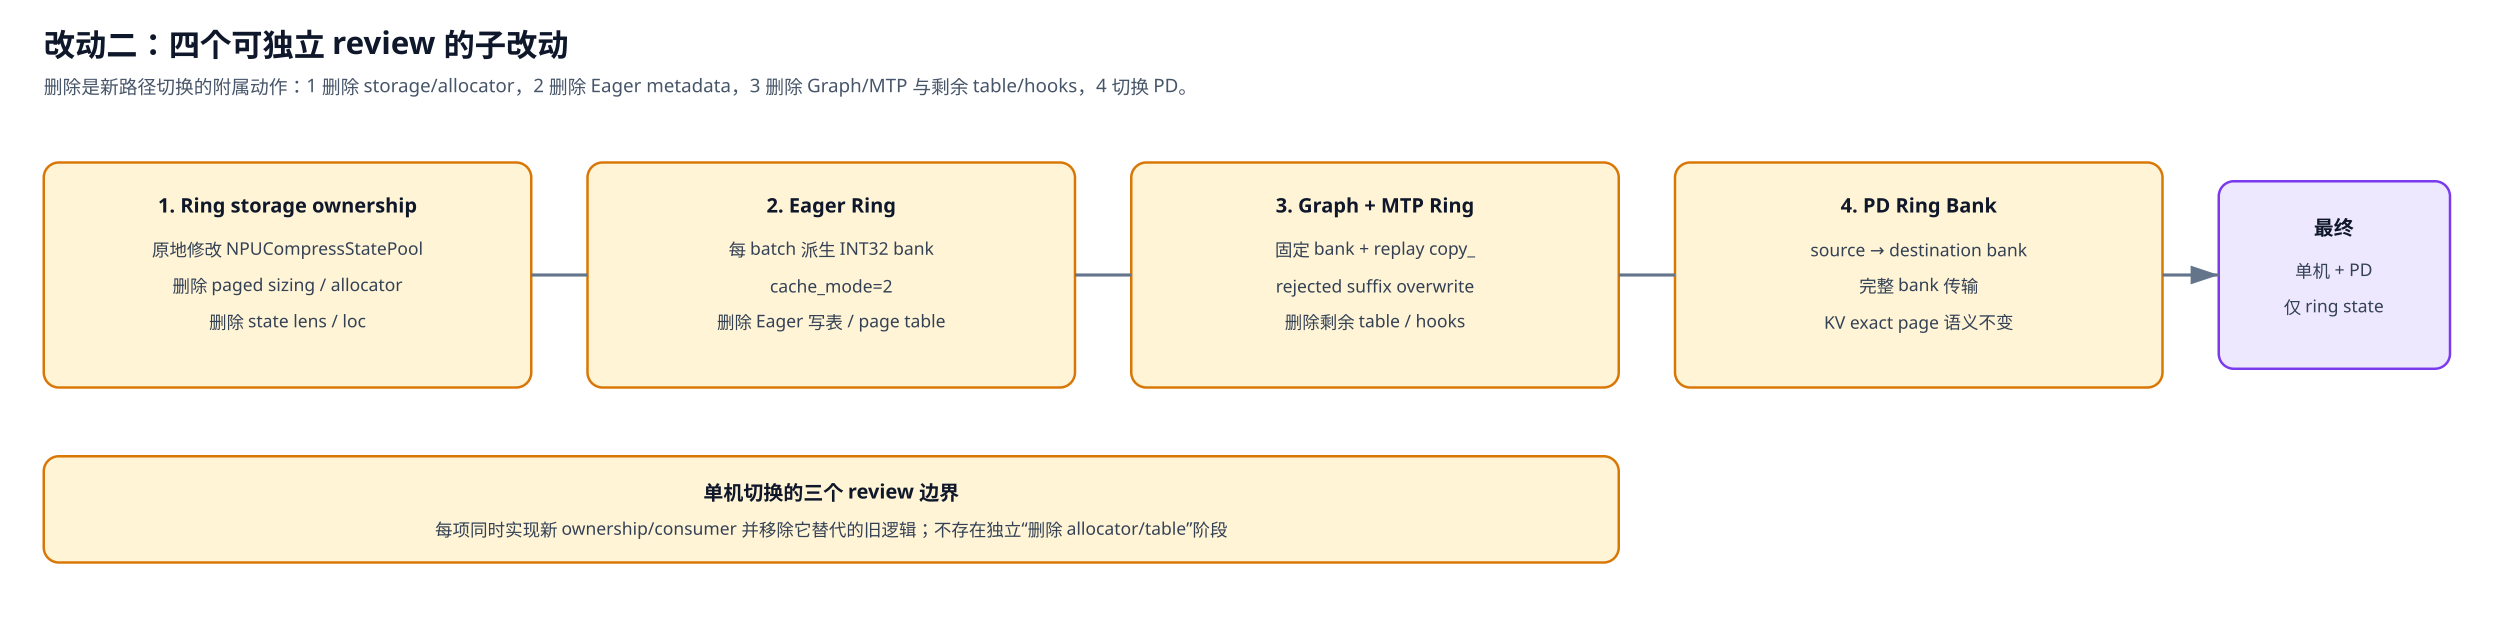
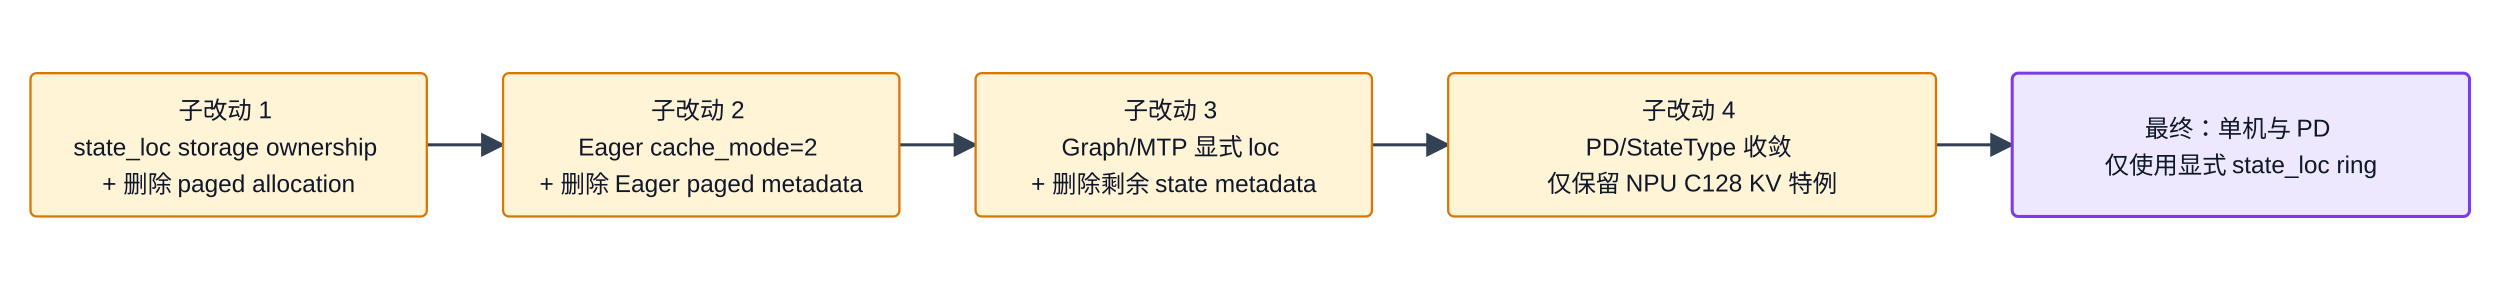
- <svg xmlns="http://www.w3.org/2000/svg" width="2000" height="500" viewBox="0 0 2000 500" role="img" aria-labelledby="title desc">
+ <svg xmlns="http://www.w3.org/2000/svg" width="1640" height="190" viewBox="0 0 1640 190" role="img" aria-labelledby="title desc">
  <defs>
-     <marker id="a" markerWidth="10" markerHeight="10" refX="9" refY="3" orient="auto">
-       <path d="M0 0L0 6L9 3z" fill="#64748B" />
+     <marker id="arrow" viewBox="0 0 10 10" refX="9" refY="5" markerWidth="8" markerHeight="8" orient="auto-start-reverse">
+       <path d="M 0 0 L 10 5 L 0 10 z" fill="#334155" />
    </marker>
-     <style>.h{font:700 25px sans-serif;fill:#0F172A}.p{font:15px sans-serif;fill:#475569}.b{rx:12;ry:12;stroke-width:2}.orange{fill:#FFF4D6;stroke:#D97706}.purple{fill:#EEE8FF;stroke:#7C3AED}.t{font:700 16px sans-serif;fill:#0F172A;text-anchor:middle}.s{font:14px sans-serif;fill:#334155;text-anchor:middle}.e{fill:none;stroke:#64748B;stroke-width:2.5;marker-end:url(#a)}</style>
+     <style>
+       text { font-family: "trebuchet ms", Verdana, Arial, sans-serif; fill: #0F172A; text-anchor: middle; font-size: 16px; }
+       .changed { fill: #FFF4D6; stroke: #D97706; stroke-width: 1.5; }
+       .result { fill: #EEE8FF; stroke: #7C3AED; stroke-width: 2; }
+       .edge { fill: none; stroke: #334155; stroke-width: 2; marker-end: url(#arrow); }
+     </style>
  </defs>
-   <text x="35" y="45" class="h">改动二：四个可独立 review 的子改动</text>
-   <text x="35" y="75" class="p">删除是新路径切换的附属动作：1 删除 storage/allocator，2 删除 Eager metadata，3 删除 Graph/MTP 与剩余 table/hooks，4 切换 PD。</text>
-   <rect x="35" y="130" width="390" height="180" class="b orange" />
-   <text x="230" y="170" class="t">1. Ring storage ownership</text>
-   <text x="230" y="205" class="s">原地修改 NPUCompressStatePool</text>
-   <text x="230" y="234" class="s">删除 paged sizing / allocator</text>
-   <text x="230" y="263" class="s">删除 state lens / loc</text>
-   <rect x="470" y="130" width="390" height="180" class="b orange" />
-   <text x="665" y="170" class="t">2. Eager Ring</text>
-   <text x="665" y="205" class="s">每 batch 派生 INT32 bank</text>
-   <text x="665" y="234" class="s">cache_mode=2</text>
-   <text x="665" y="263" class="s">删除 Eager 写表 / page table</text>
-   <rect x="905" y="130" width="390" height="180" class="b orange" />
-   <text x="1100" y="170" class="t">3. Graph + MTP Ring</text>
-   <text x="1100" y="205" class="s">固定 bank + replay copy_</text>
-   <text x="1100" y="234" class="s">rejected suffix overwrite</text>
-   <text x="1100" y="263" class="s">删除剩余 table / hooks</text>
-   <rect x="1340" y="130" width="390" height="180" class="b orange" />
-   <text x="1535" y="170" class="t">4. PD Ring Bank</text>
-   <text x="1535" y="205" class="s">source → destination bank</text>
-   <text x="1535" y="234" class="s">完整 bank 传输</text>
-   <text x="1535" y="263" class="s">KV exact page 语义不变</text>
-   <rect x="1775" y="145" width="185" height="150" class="b purple" />
-   <text x="1867" y="188" class="t">最终</text>
-   <text x="1867" y="222" class="s">单机 + PD</text>
-   <text x="1867" y="251" class="s">仅 ring state</text>
-   <path d="M425 220H470M860 220H905M1295 220H1340M1730 220H1775" class="e" />
-   <rect x="35" y="365" width="1260" height="85" class="b orange" />
-   <text x="665" y="400" class="t">单机切换的三个 review 边界</text>
-   <text x="665" y="429" class="s">每项同时实现新 ownership/consumer 并移除它替代的旧逻辑；不存在独立“删除 allocator/table”阶段</text>
+   <path class="edge" d="M 280 95 H 330" />
+   <path class="edge" d="M 590 95 H 640" />
+   <path class="edge" d="M 900 95 H 950" />
+   <path class="edge" d="M 1270 95 H 1320" />
+   <rect class="changed" x="20" y="48" width="260" height="94" rx="4" />
+   <text x="150" y="78">
+     <tspan x="150">子改动 1</tspan>
+     <tspan x="150" dy="24">state_loc storage ownership</tspan>
+     <tspan x="150" dy="24">+ 删除 paged allocation</tspan>
+   </text>
+   <rect class="changed" x="330" y="48" width="260" height="94" rx="4" />
+   <text x="460" y="78">
+     <tspan x="460">子改动 2</tspan>
+     <tspan x="460" dy="24">Eager cache_mode=2</tspan>
+     <tspan x="460" dy="24">+ 删除 Eager paged metadata</tspan>
+   </text>
+   <rect class="changed" x="640" y="48" width="260" height="94" rx="4" />
+   <text x="770" y="78">
+     <tspan x="770">子改动 3</tspan>
+     <tspan x="770" dy="24">Graph/MTP 显式 loc</tspan>
+     <tspan x="770" dy="24">+ 删除剩余 state metadata</tspan>
+   </text>
+   <rect class="changed" x="950" y="48" width="320" height="94" rx="4" />
+   <text x="1110" y="78">
+     <tspan x="1110">子改动 4</tspan>
+     <tspan x="1110" dy="24">PD/StateType 收敛</tspan>
+     <tspan x="1110" dy="24">仅保留 NPU C128 KV 特例</tspan>
+   </text>
+   <rect class="result" x="1320" y="48" width="300" height="94" rx="4" />
+   <text x="1470" y="90">
+     <tspan x="1470">最终：单机与 PD</tspan>
+     <tspan x="1470" dy="24">仅使用显式 state_loc ring</tspan>
+   </text>
</svg>
